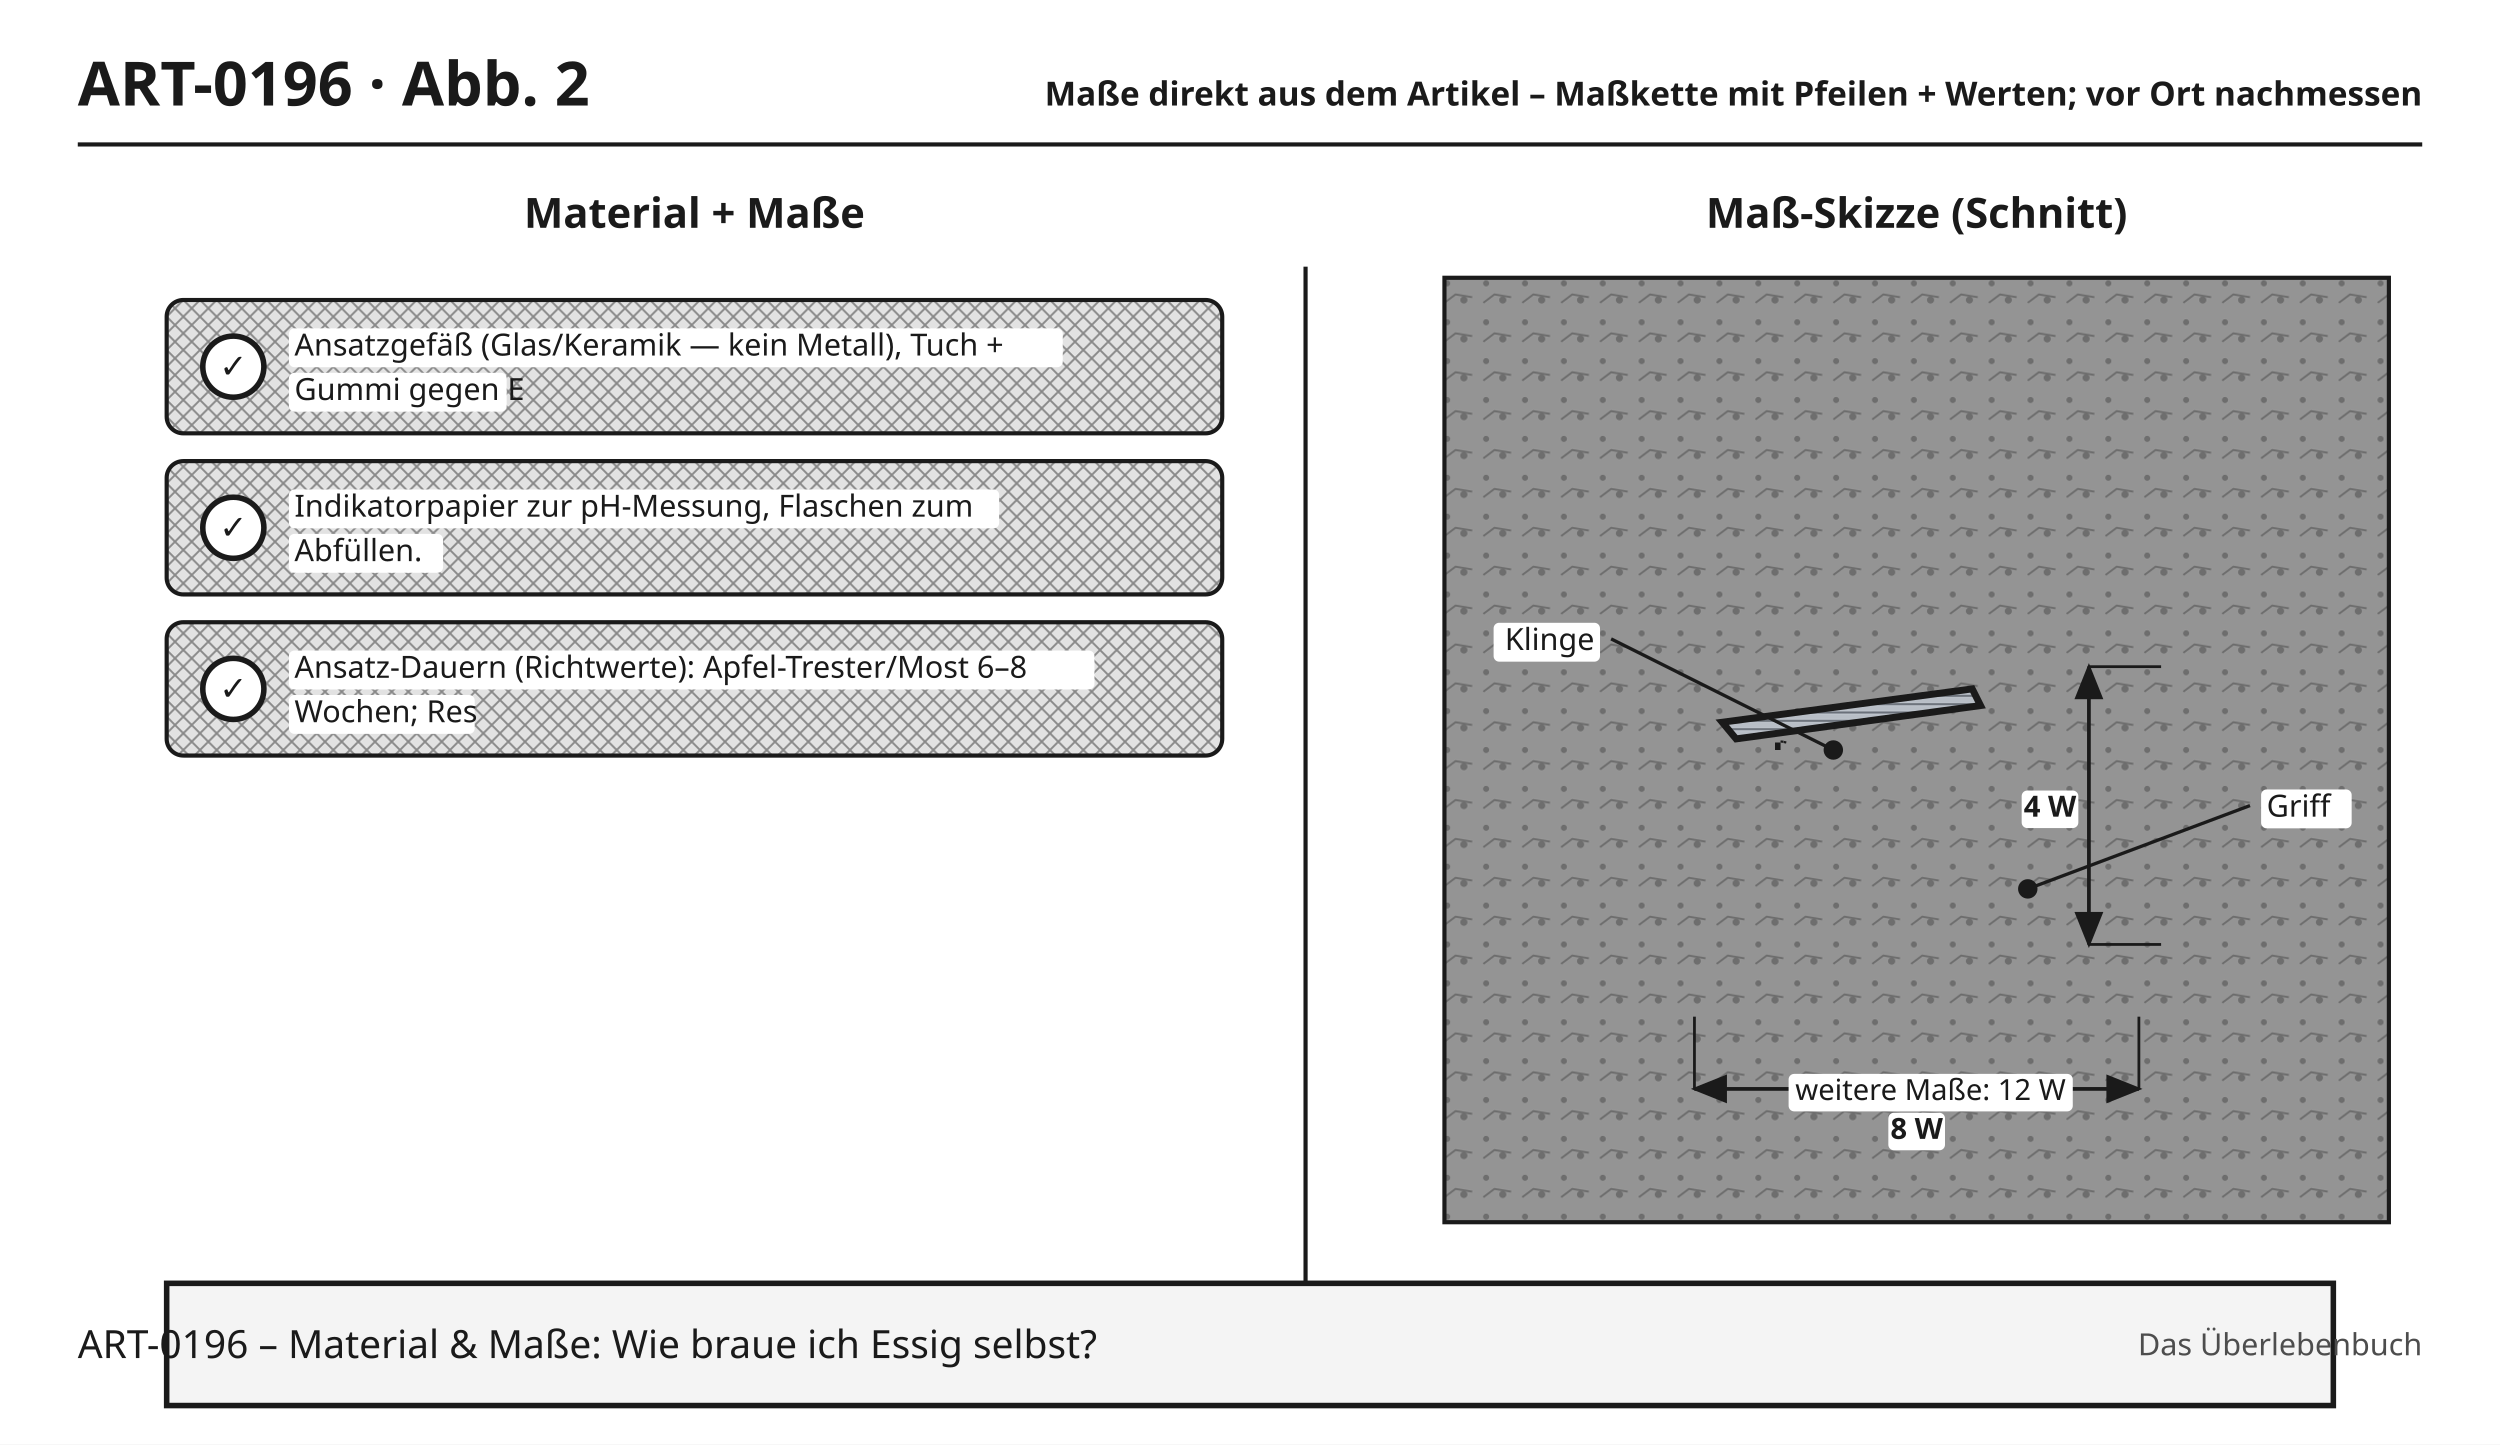
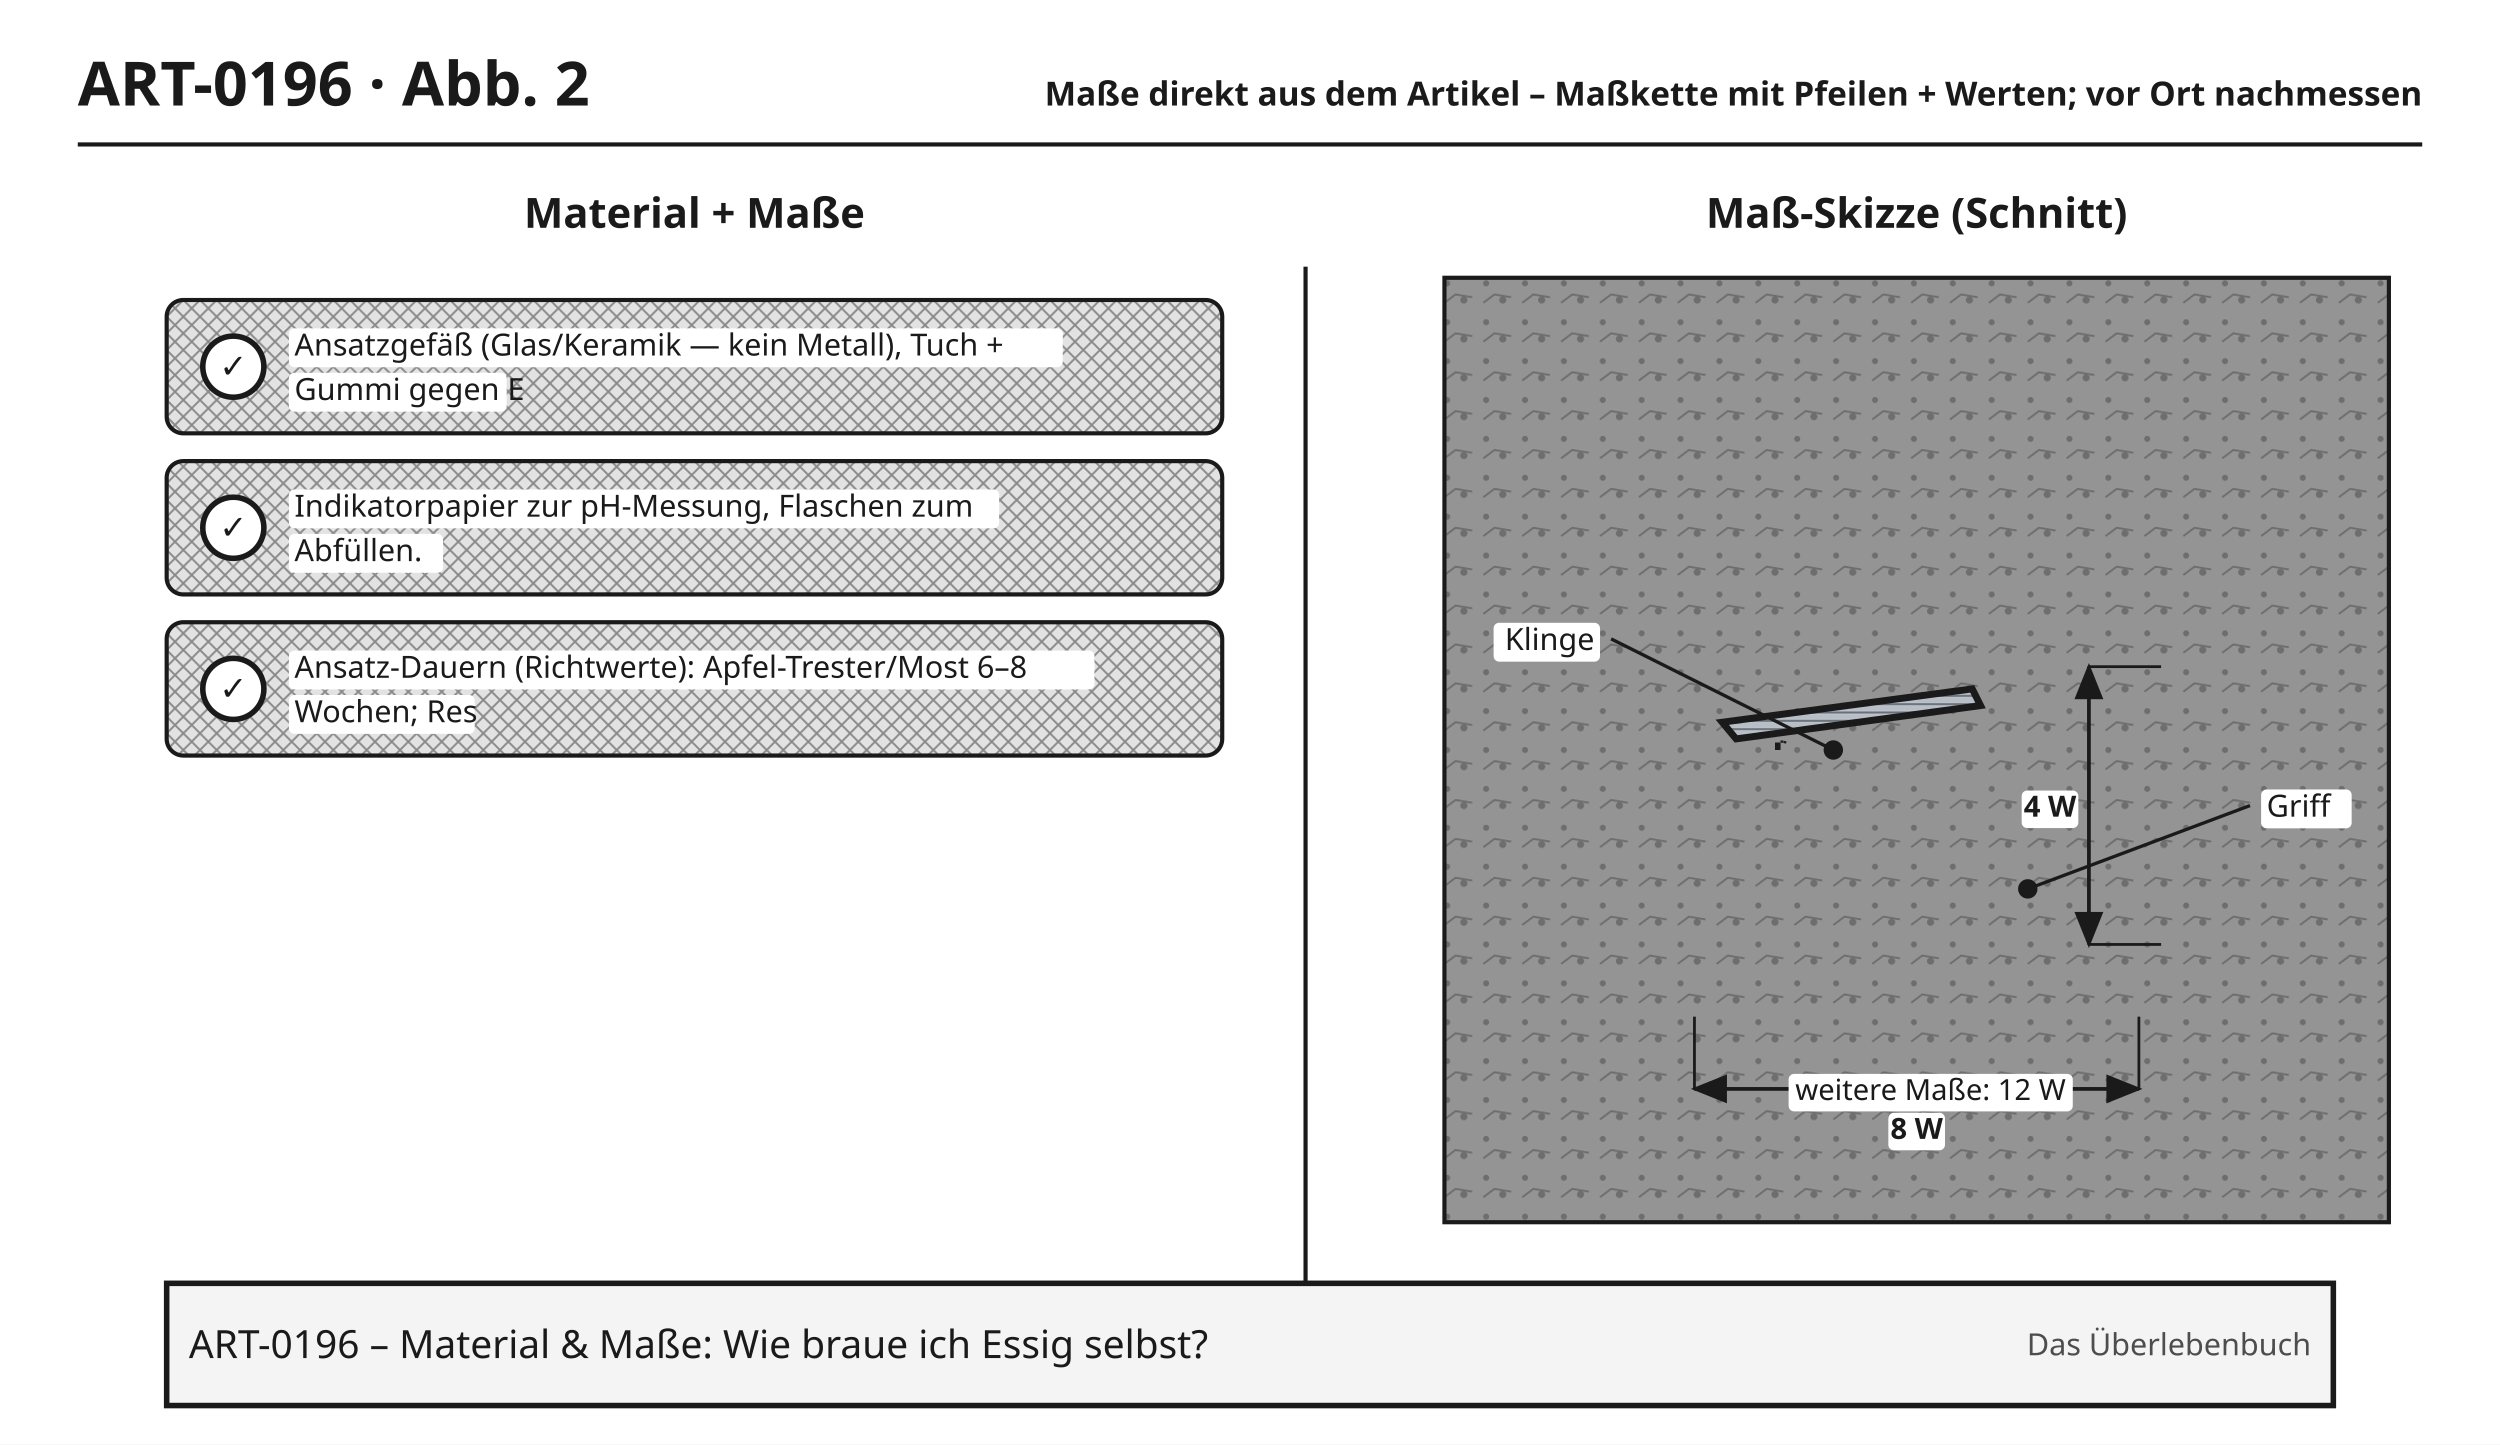
<svg xmlns="http://www.w3.org/2000/svg" viewBox="0 0 900 520" role="img" aria-label="ART-0196 · Abb. 2 – ART-0196 – Material &amp; Maße: Wie braue ich Essig selbst?">
  <defs>
    <marker id="ah" markerWidth="10" markerHeight="8" refX="9" refY="4" orient="auto">
      <path d="M0 0 L10 4 L0 8 z" fill="#1a1a1a" />
    </marker>
    <marker id="ahs" markerWidth="10" markerHeight="8" refX="1" refY="4" orient="auto">
      <path d="M10 0 L0 4 L10 8 z" fill="#1a1a1a" />
    </marker>
    <pattern id="hatch" width="8" height="8" patternTransform="rotate(45)" patternUnits="userSpaceOnUse">
      <line x1="0" y1="0" x2="0" y2="8" stroke="#6e6e6e" stroke-width="1.6" />
    </pattern>
    <pattern id="cross" width="8" height="8" patternUnits="userSpaceOnUse">
      <path d="M0 0 L8 8 M8 0 L0 8" stroke="#8a8a8a" stroke-width="1" />
    </pattern>
    <pattern id="dots" width="7" height="7" patternUnits="userSpaceOnUse">
      <circle cx="2" cy="2" r="1.4" fill="#6e6e6e" />
    </pattern>
    <pattern id="wtr" width="24" height="12" patternUnits="userSpaceOnUse">
      <rect width="24" height="12" fill="#6b97bd" />
      <path d="M0 8 q 6 -5 12 0 t 12 0" fill="none" stroke="#3f6f96" stroke-width="1.4" />
    </pattern>
    <pattern id="wood" width="26" height="10" patternUnits="userSpaceOnUse">
      <rect width="26" height="10" fill="#c19a6b" />
      <path d="M0 3 q 6 -2 13 0 t 13 0 M0 7 q 7 2 13 0 t 13 0" fill="none" stroke="#7a5a3a" stroke-width="0.9" />
    </pattern>
    <pattern id="grass" width="12" height="12" patternUnits="userSpaceOnUse">
      <rect width="12" height="12" fill="#b5d1a0" />
      <path d="M2 12 L4 4 M6 12 L7 2 M10 12 L9 6" stroke="#6e6e6e" stroke-width="0.9" />
    </pattern>
    <pattern id="fabric" width="6" height="6" patternUnits="userSpaceOnUse">
      <rect width="6" height="6" fill="#e2e2e2" />
      <path d="M0 0 L6 6 M6 0 L0 6" stroke="#8a8a8a" stroke-width="0.7" />
    </pattern>
    <pattern id="metal" width="20" height="6" patternUnits="userSpaceOnUse">
      <rect width="20" height="6" fill="#b8bec6" />
      <path d="M0 1.5 h20 M0 4.5 h20" stroke="#6e747e" stroke-width="0.7" />
    </pattern>
    <pattern id="stone" width="14" height="14" patternUnits="userSpaceOnUse">
      <rect width="14" height="14" fill="#949494" />
      <circle cx="3" cy="4" r="1.1" fill="#6e6e6e" />
      <circle cx="9" cy="10" r="1.3" fill="#6e6e6e" />
      <path d="M2 11 L6 8 L12 9" stroke="#6e6e6e" stroke-width="0.7" fill="none" />
    </pattern>
  </defs>
  <rect x="0" y="0" width="900" height="520" fill="#ffffff" />
  <line x1="28" y1="52" x2="872" y2="52" stroke="#1a1a1a" stroke-width="1.5" />
  <rect x="60" y="108" width="380" height="48" fill="url(#fabric)" stroke="#1a1a1a" stroke-width="1.5" rx="6" />
  <circle cx="84" cy="132" r="11" fill="#ffffff" stroke="#1a1a1a" stroke-width="2" />
  <rect x="60" y="166" width="380" height="48" fill="url(#fabric)" stroke="#1a1a1a" stroke-width="1.5" rx="6" />
  <circle cx="84" cy="190" r="11" fill="#ffffff" stroke="#1a1a1a" stroke-width="2" />
  <rect x="60" y="224" width="380" height="48" fill="url(#fabric)" stroke="#1a1a1a" stroke-width="1.5" rx="6" />
  <circle cx="84" cy="248" r="11" fill="#ffffff" stroke="#1a1a1a" stroke-width="2" />
  <line x1="470" y1="96" x2="470" y2="470" stroke="#1a1a1a" stroke-width="1.5" />
  <rect x="520" y="100" width="340" height="340" fill="url(#stone)" stroke="#1a1a1a" stroke-width="1.5" />
  <path d="M620 260 L710 248 L713 254 L625 266 Z" fill="url(#metal)" stroke="#1a1a1a" stroke-width="2.5" />
  <path d="M640 270 L640 267.3 q 0 -1.2s 0.99 -1.2s L640.99 265.86 q 0.81 -0.9s 1.17 0 L642.16 266.04 q 0.9 -0.6s 1.08 0.36 L643.24 266.76 q 0.9 -0.3s 0.9 0.72 L643.96 268.56 q 0.72 0.72 0 1.08 L642.88 270 Z" fill="#f4f4f4" stroke="#1a1a1a" stroke-width="2" />
  <line x1="640.99" y1="266.94" x2="642.07" y2="267.03" stroke="#1a1a1a" stroke-width="0.8" />
  <line x1="642.16" y1="267.12" x2="643.06" y2="267.3" stroke="#1a1a1a" stroke-width="0.8" />
  <line x1="610" y1="392" x2="770" y2="392" stroke="#1a1a1a" stroke-width="1" />
  <line x1="610" y1="366" x2="610" y2="392" stroke="#1a1a1a" stroke-width="1" />
  <line x1="770" y1="366" x2="770" y2="392" stroke="#1a1a1a" stroke-width="1" />
  <line x1="610" y1="392" x2="770" y2="392" stroke="#1a1a1a" stroke-width="1.3" marker-start="url(#ahs)" marker-end="url(#ah)" />
  <line x1="752" y1="240" x2="752" y2="340" stroke="#1a1a1a" stroke-width="1" />
  <line x1="778" y1="240" x2="752" y2="240" stroke="#1a1a1a" stroke-width="1" />
  <line x1="778" y1="340" x2="752" y2="340" stroke="#1a1a1a" stroke-width="1" />
  <line x1="752" y1="240" x2="752" y2="340" stroke="#1a1a1a" stroke-width="1.3" marker-start="url(#ahs)" marker-end="url(#ah)" />
  <circle cx="660" cy="270" r="3.5" fill="#1a1a1a" stroke="none" />
  <line x1="660" y1="270" x2="580" y2="230" stroke="#1a1a1a" stroke-width="1.2" />
  <circle cx="730" cy="320" r="3.5" fill="#1a1a1a" stroke="none" />
  <line x1="730" y1="320" x2="810" y2="290" stroke="#1a1a1a" stroke-width="1.2" />
  <rect x="60" y="462" width="780" height="44" fill="#f4f4f4" stroke="#1a1a1a" stroke-width="2" />
  <rect x="26.0" y="20.0" width="198.5" height="25.0" fill="#ffffff" rx="2" data-halo="1" />
  <text x="28" y="38" font-family="sans-serif" font-size="22" text-anchor="start" font-weight="bold" fill="#1a1a1a">ART-0196 · Abb. 2</text>
  <rect x="189.5" y="69.2" width="121.0" height="18.0" fill="#ffffff" rx="2" data-halo="1" />
  <text x="250" y="82" font-family="sans-serif" font-size="15" text-anchor="middle" font-weight="bold" fill="#1a1a1a">Material + Maße</text>
  <rect x="78.9" y="125.5" width="10.2" height="15.0" fill="#ffffff" rx="2" data-halo="1" />
  <text x="84" y="136" font-family="sans-serif" font-size="12" text-anchor="middle" font-weight="bold" fill="#1a1a1a">✓</text>
  <rect x="104.0" y="118.2" width="278.6" height="14.0" fill="#ffffff" rx="2" data-halo="1" />
  <text x="106" y="128" font-family="sans-serif" font-size="11" text-anchor="start" font-weight="normal" fill="#1a1a1a">Ansatzgefäß (Glas/Keramik — kein Metall), Tuch +</text>
  <rect x="104.0" y="134.2" width="78.4" height="14.0" fill="#ffffff" rx="2" data-halo="1" />
  <text x="106" y="144" font-family="sans-serif" font-size="11" text-anchor="start" font-weight="normal" fill="#1a1a1a">Gummi gegen E</text>
  <rect x="78.9" y="183.5" width="10.2" height="15.0" fill="#ffffff" rx="2" data-halo="1" />
  <text x="84" y="194" font-family="sans-serif" font-size="12" text-anchor="middle" font-weight="bold" fill="#1a1a1a">✓</text>
  <rect x="104.0" y="176.2" width="255.7" height="14.0" fill="#ffffff" rx="2" data-halo="1" />
  <text x="106" y="186" font-family="sans-serif" font-size="11" text-anchor="start" font-weight="normal" fill="#1a1a1a">Indikatorpapier zur pH-Messung, Flaschen zum</text>
  <rect x="104.0" y="192.2" width="55.5" height="14.0" fill="#ffffff" rx="2" data-halo="1" />
  <text x="106" y="202" font-family="sans-serif" font-size="11" text-anchor="start" font-weight="normal" fill="#1a1a1a">Abfüllen.</text>
  <rect x="78.9" y="241.5" width="10.2" height="15.0" fill="#ffffff" rx="2" data-halo="1" />
  <text x="84" y="252" font-family="sans-serif" font-size="12" text-anchor="middle" font-weight="bold" fill="#1a1a1a">✓</text>
  <rect x="104.0" y="234.2" width="290.0" height="14.0" fill="#ffffff" rx="2" data-halo="1" />
  <text x="106" y="244" font-family="sans-serif" font-size="11" text-anchor="start" font-weight="normal" fill="#1a1a1a">Ansatz-Dauern (Richtwerte): Apfel-Trester/Most 6–8</text>
  <rect x="104.0" y="250.2" width="66.9" height="14.0" fill="#ffffff" rx="2" data-halo="1" />
  <text x="106" y="260" font-family="sans-serif" font-size="11" text-anchor="start" font-weight="normal" fill="#1a1a1a">Wochen; Res</text>
  <text x="690" y="82" font-family="sans-serif" font-size="15" text-anchor="middle" font-weight="bold" fill="#1a1a1a">Maß-Skizze (Schnitt)</text>
  <rect x="679.8" y="400.6" width="20.4" height="13.5" fill="#ffffff" rx="2" data-halo="1" />
  <text x="690" y="410" font-family="sans-serif" font-size="10.5" text-anchor="middle" font-weight="bold" fill="#1a1a1a">8 W</text>
  <rect x="727.8" y="284.6" width="20.4" height="13.5" fill="#ffffff" rx="2" data-halo="1" />
  <text x="738" y="294" font-family="sans-serif" font-size="10.5" text-anchor="middle" font-weight="bold" fill="#1a1a1a">4 W</text>
  <rect x="643.9" y="386.6" width="102.3" height="13.5" fill="#ffffff" rx="2" data-halo="1" />
  <text x="695" y="396" font-family="sans-serif" font-size="10.5" text-anchor="middle" font-weight="normal" fill="#1a1a1a">weitere Maße: 12 W</text>
  <rect x="537.7" y="224.2" width="38.3" height="14.0" fill="#ffffff" rx="2" data-halo="1" />
  <text x="574" y="234" font-family="sans-serif" font-size="11" text-anchor="end" font-weight="normal" fill="#1a1a1a">Klinge</text>
  <rect x="814.0" y="284.2" width="32.6" height="14.0" fill="#ffffff" rx="2" data-halo="1" />
  <text x="816" y="294" font-family="sans-serif" font-size="11" text-anchor="start" font-weight="normal" fill="#1a1a1a">Griff</text>
  <text x="872" y="38" font-family="sans-serif" font-size="12" text-anchor="end" font-weight="bold" fill="#1a1a1a">Maße direkt aus dem Artikel – Maßkette mit Pfeilen + Werten; vor Ort nachmessen</text>
-   <text x="28" y="488.9" font-family="sans-serif" font-size="14" text-anchor="start" font-weight="normal" fill="#1a1a1a">ART-0196 – Material &amp; Maße: Wie braue ich Essig selbst?</text>
-   <text x="872" y="487.9" font-family="sans-serif" font-size="11" text-anchor="end" font-weight="normal" fill="#4d4d4d">Das Überlebenbuch</text>
+   <text x="68.0" y="488.9" font-family="sans-serif" font-size="14" text-anchor="start" font-weight="normal" fill="#1a1a1a">ART-0196 – Material &amp; Maße: Wie braue ich Essig selbst?</text>
+   <text x="832.0" y="487.9" font-family="sans-serif" font-size="11" text-anchor="end" font-weight="normal" fill="#4d4d4d">Das Überlebenbuch</text>
</svg>
